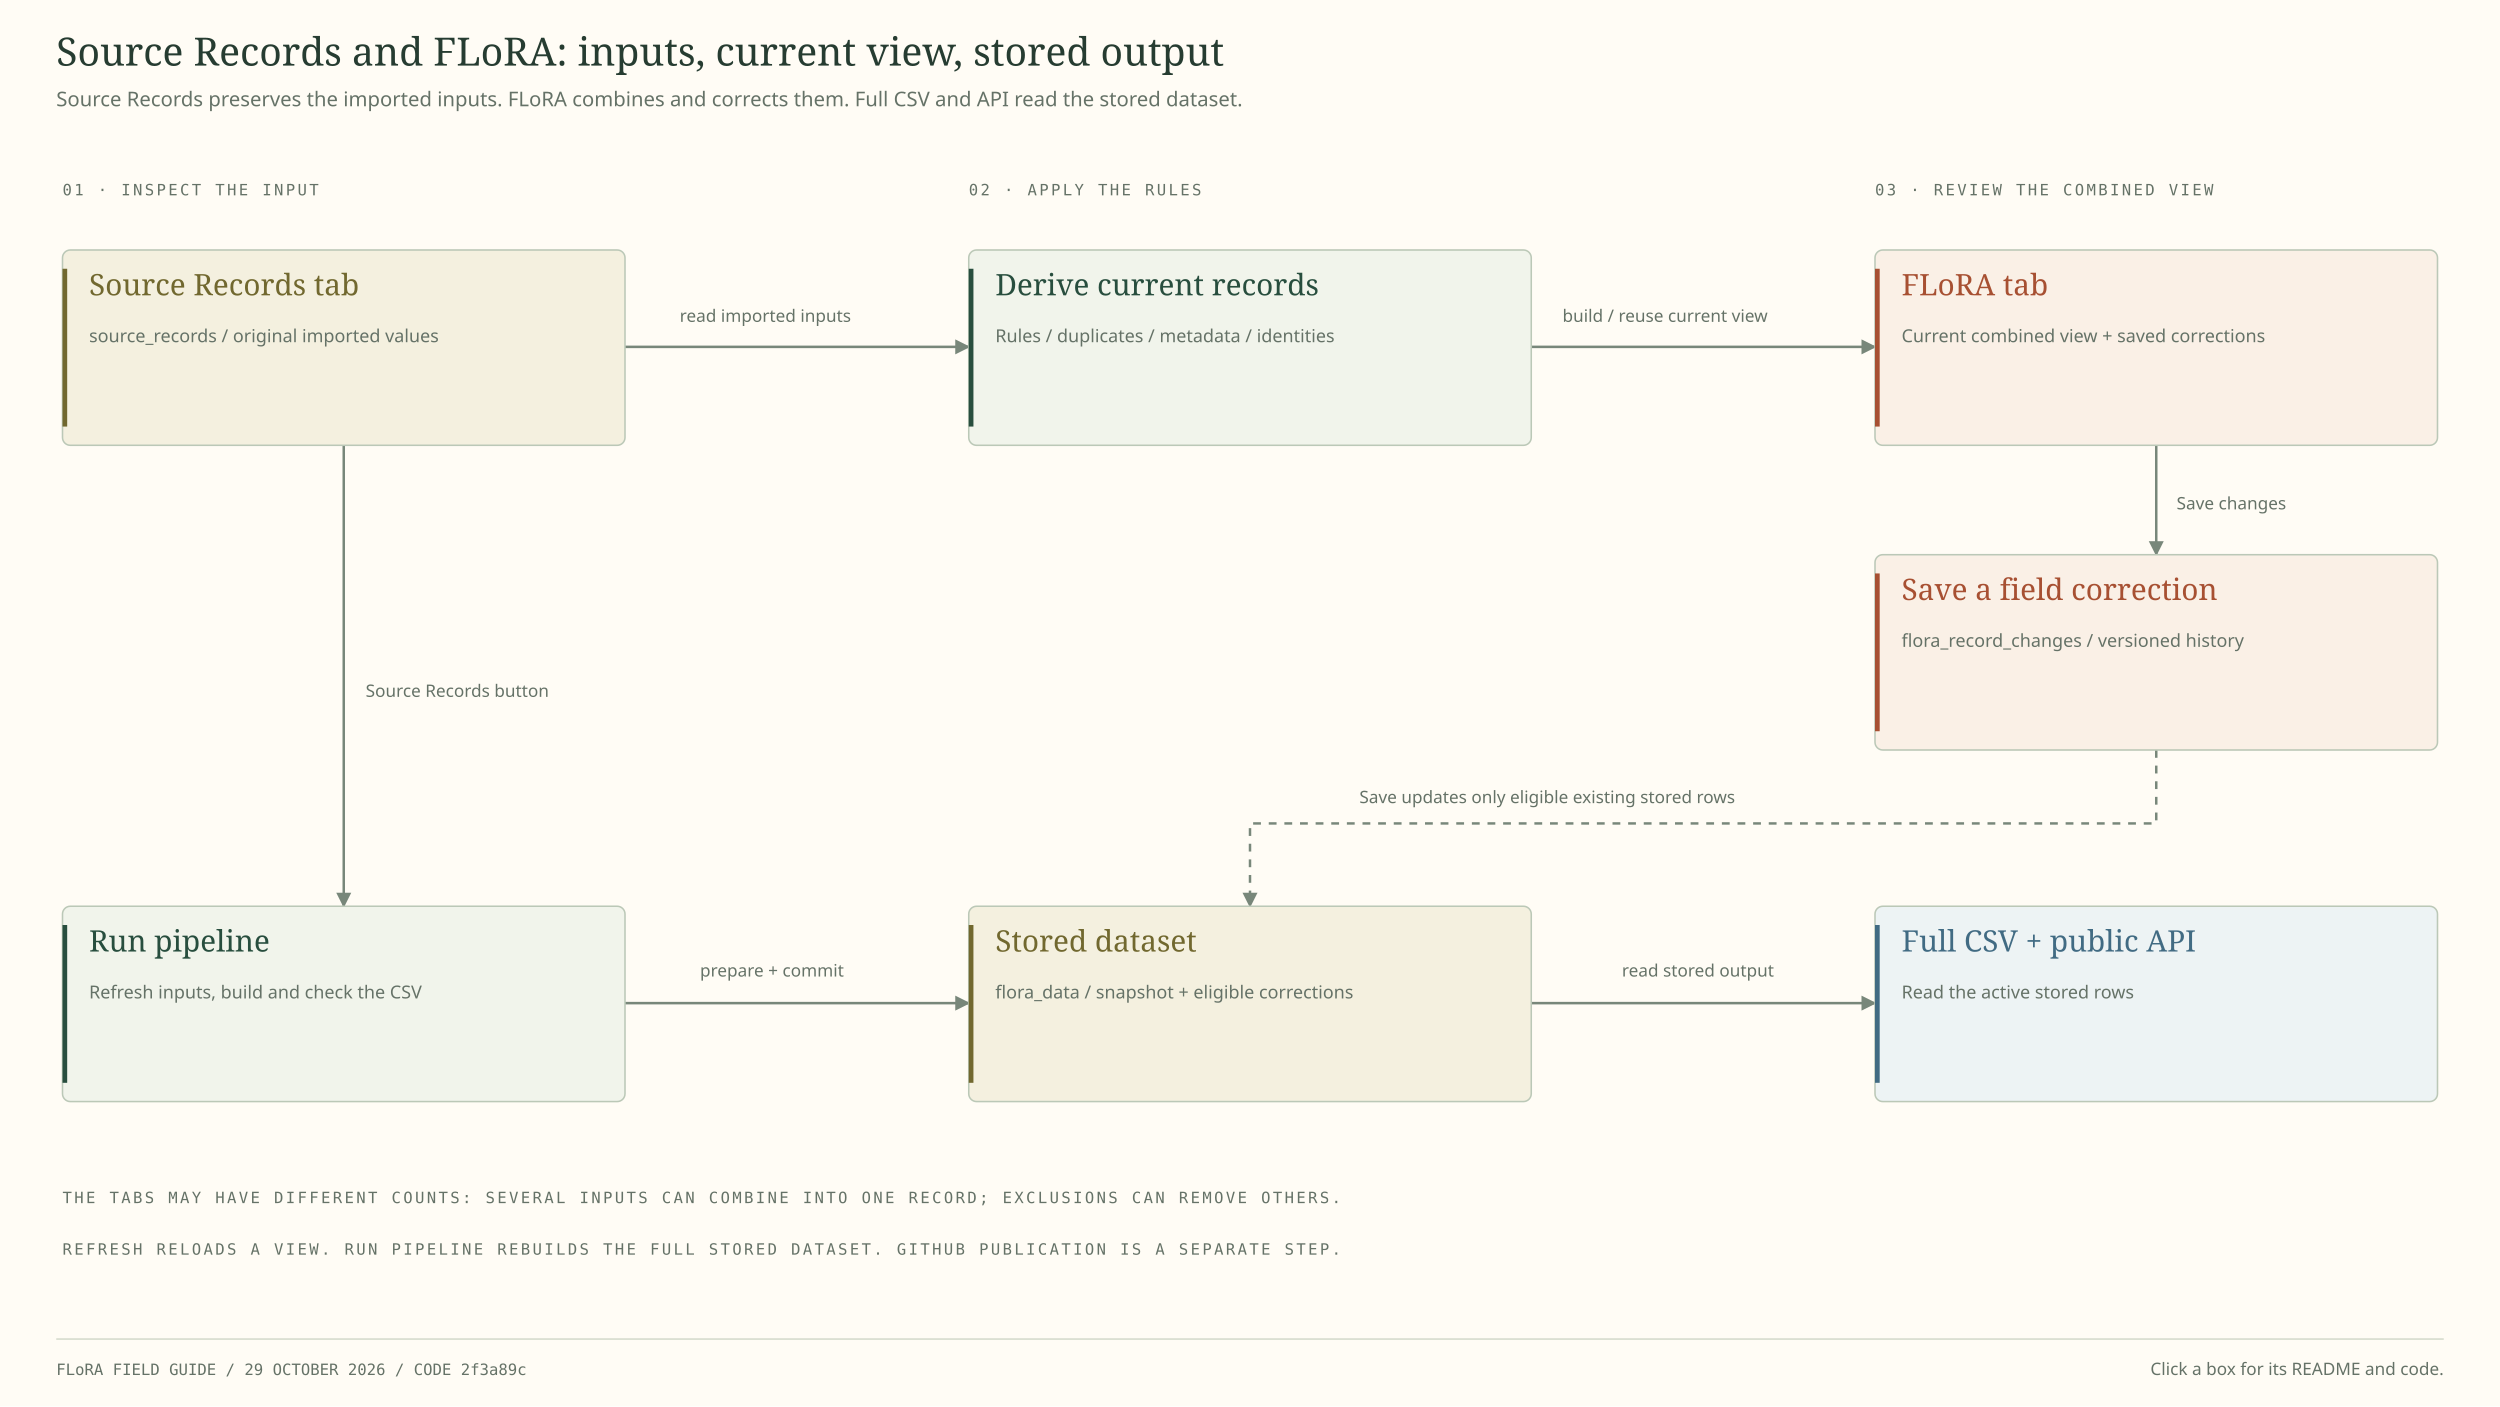
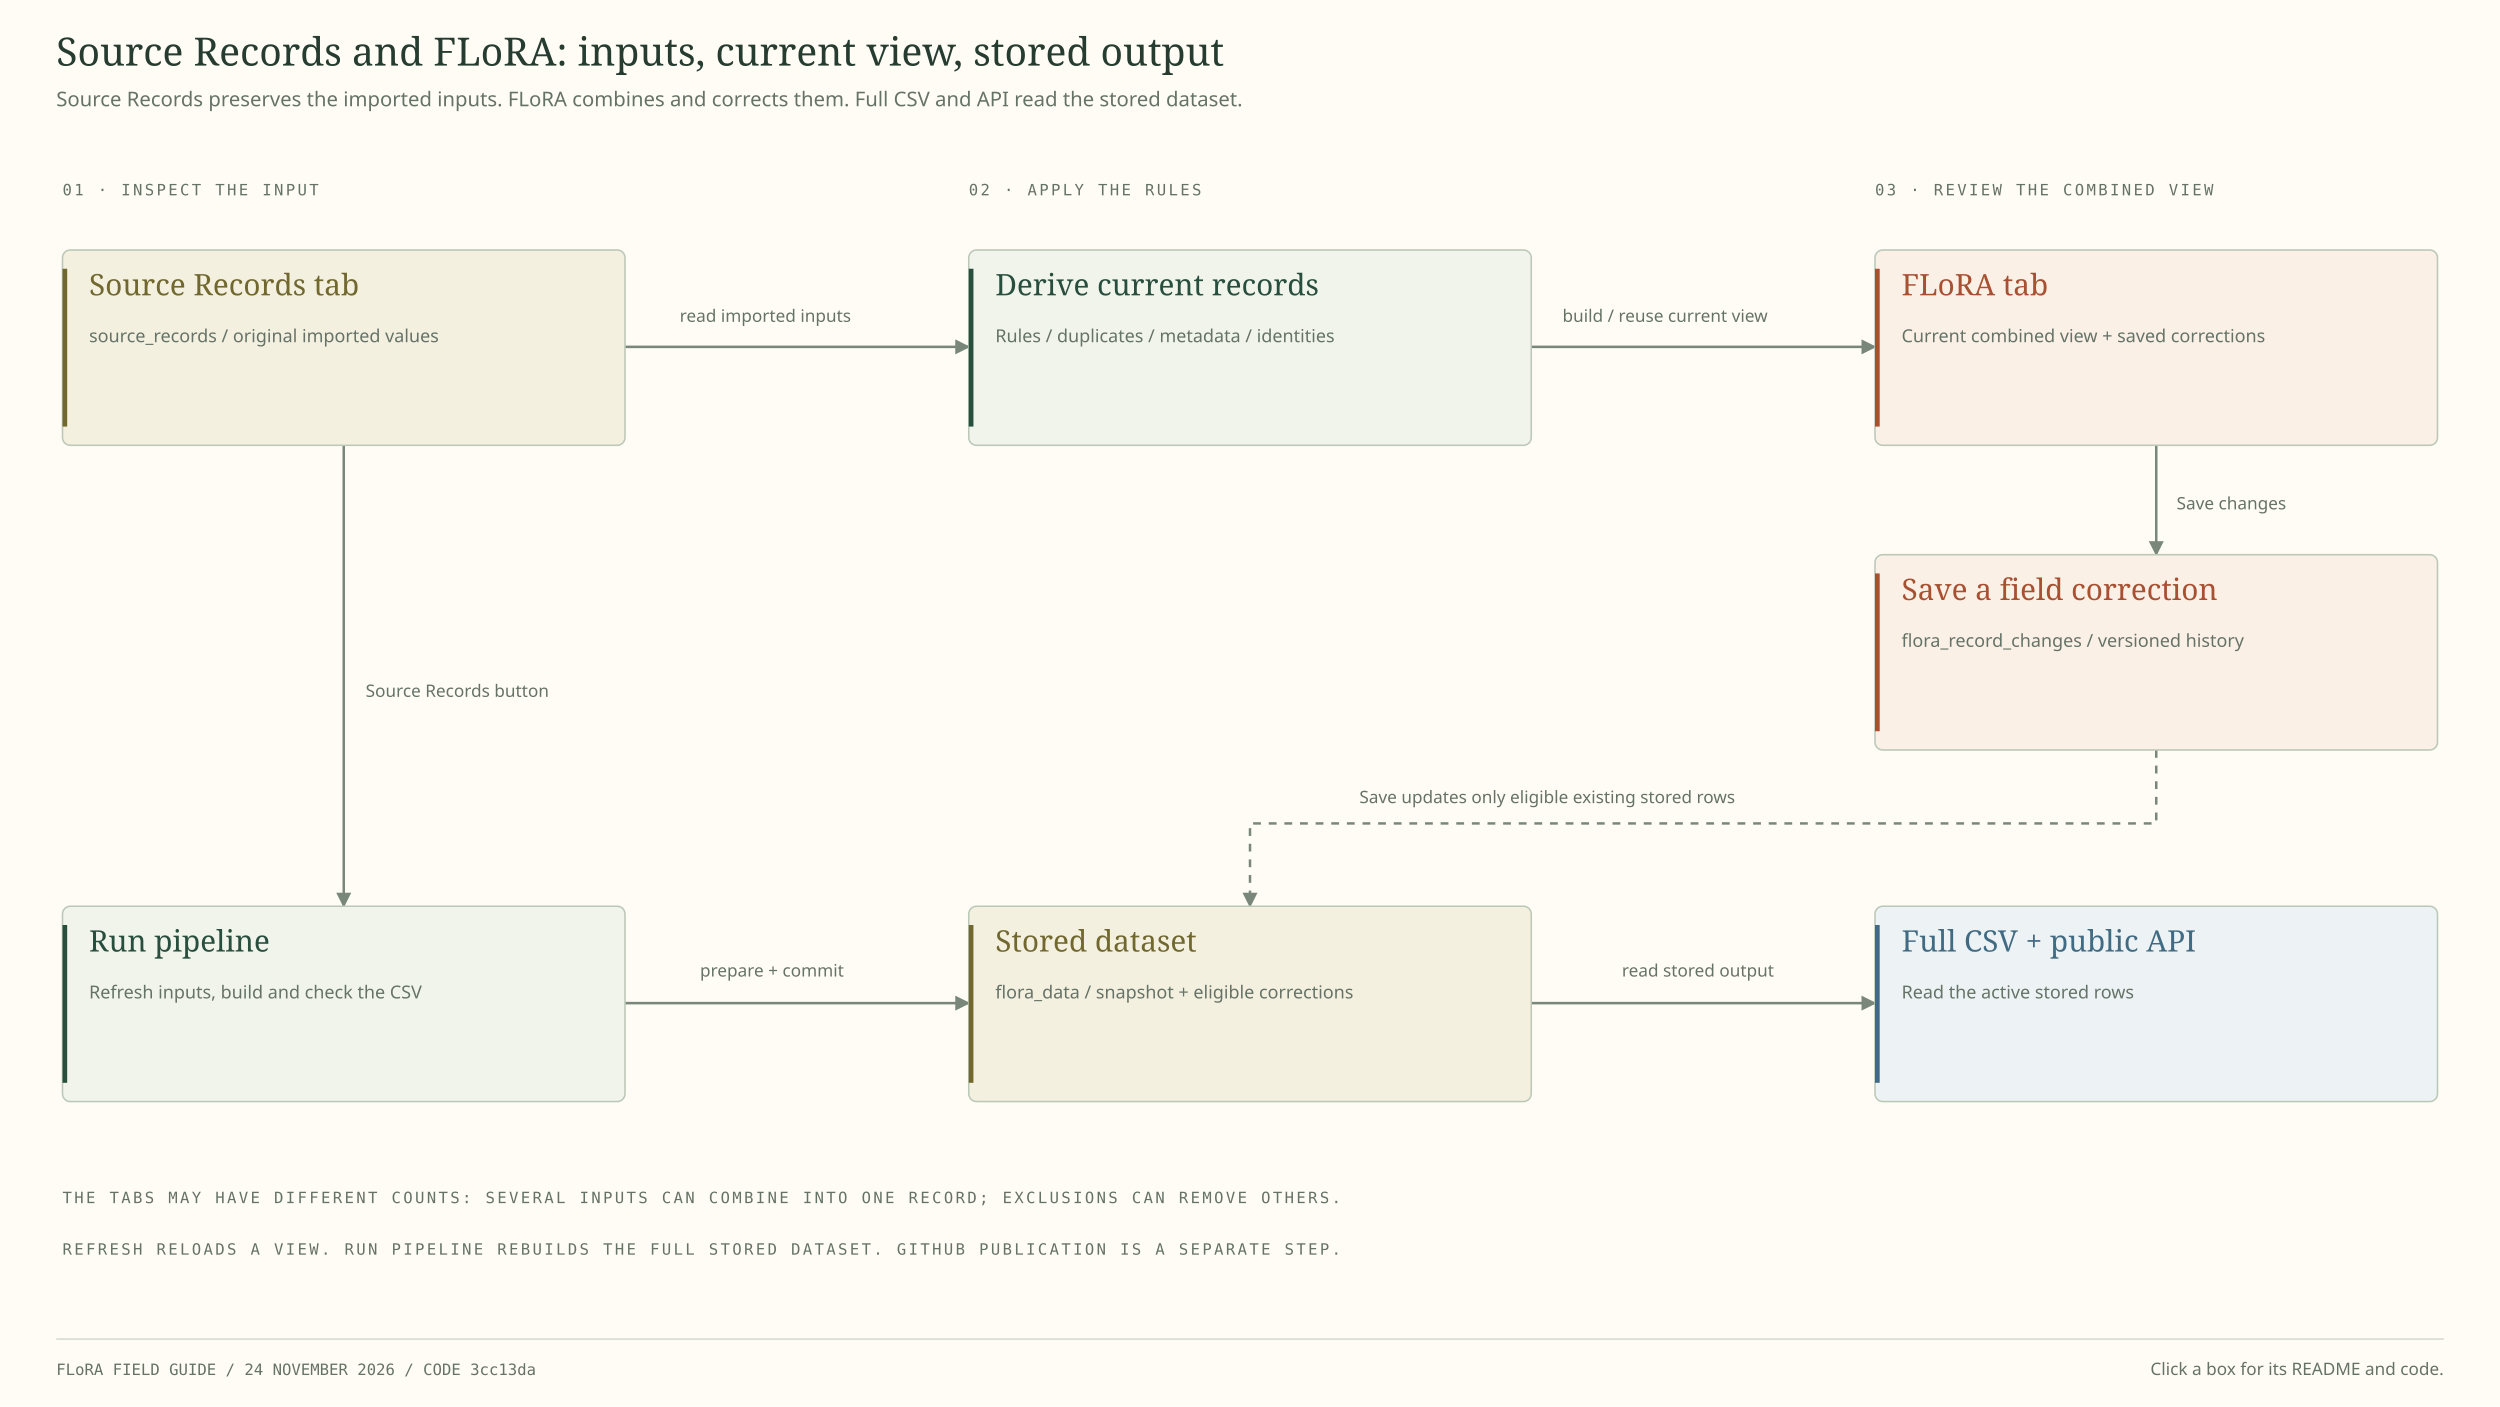
<svg xmlns="http://www.w3.org/2000/svg" viewBox="0 0 1600 900" role="img" aria-labelledby="comparison-title comparison-desc">
  <defs>
    <marker id="comparison-arrow" viewBox="0 0 10 10" refX="9" refY="5" markerWidth="6" markerHeight="6" orient="auto-start-reverse">
      <path d="M 0 0 L 10 5 L 0 10 z" fill="#78877a" />
    </marker>
  </defs>
  <rect width="1600" height="900" fill="#fffcf5" />
  <text x="36" y="42" font-family="Georgia,serif" font-size="25" fill="#263c31">Source Records and FLoRA: inputs, current view, stored output</text>
  <text x="36" y="68" font-family="Segoe UI,sans-serif" font-size="13" fill="#657267">Source Records preserves the imported inputs. FLoRA combines and corrects them. Full CSV and API read the stored dataset.</text>
  <text x="40" y="125" font-family="Consolas,monospace" font-size="10" letter-spacing="1.5" fill="#657267">01 · INSPECT THE INPUT</text>
  <text x="620" y="125" font-family="Consolas,monospace" font-size="10" letter-spacing="1.5" fill="#657267">02 · APPLY THE RULES</text>
  <text x="1200" y="125" font-family="Consolas,monospace" font-size="10" letter-spacing="1.5" fill="#657267">03 · REVIEW THE COMBINED VIEW</text>
  <text x="40" y="770" font-family="Consolas,monospace" font-size="10" letter-spacing="1.5" fill="#657267">THE TABS MAY HAVE DIFFERENT COUNTS: SEVERAL INPUTS CAN COMBINE INTO ONE RECORD; EXCLUSIONS CAN REMOVE OTHERS.</text>
  <text x="40" y="803" font-family="Consolas,monospace" font-size="10" letter-spacing="1.5" fill="#657267">REFRESH RELOADS A VIEW. RUN PIPELINE REBUILDS THE FULL STORED DATASET. GITHUB PUBLICATION IS A SEPARATE STEP.</text>
  <polyline points="400,222 620,222" fill="none" stroke="#78877a" stroke-width="1.6" stroke-linejoin="round" marker-end="url(#comparison-arrow)" />
  <text x="435" y="206" font-family="Segoe UI,sans-serif" font-size="11" fill="#657267" paint-order="stroke" stroke="#fffcf5" stroke-width="5">read imported inputs</text>
  <polyline points="980,222 1200,222" fill="none" stroke="#78877a" stroke-width="1.6" stroke-linejoin="round" marker-end="url(#comparison-arrow)" />
  <text x="1000" y="206" font-family="Segoe UI,sans-serif" font-size="11" fill="#657267" paint-order="stroke" stroke="#fffcf5" stroke-width="5">build / reuse current view</text>
  <polyline points="1380,285 1380,355" fill="none" stroke="#78877a" stroke-width="1.6" stroke-linejoin="round" marker-end="url(#comparison-arrow)" />
  <text x="1393" y="326" font-family="Segoe UI,sans-serif" font-size="11" fill="#657267" paint-order="stroke" stroke="#fffcf5" stroke-width="5">Save changes</text>
  <polyline points="220,285 220,580" fill="none" stroke="#78877a" stroke-width="1.6" stroke-linejoin="round" marker-end="url(#comparison-arrow)" />
  <text x="234" y="446" font-family="Segoe UI,sans-serif" font-size="11" fill="#657267" paint-order="stroke" stroke="#fffcf5" stroke-width="5">Source Records button</text>
  <polyline points="400,642 620,642" fill="none" stroke="#78877a" stroke-width="1.6" stroke-linejoin="round" marker-end="url(#comparison-arrow)" />
  <text x="448" y="625" font-family="Segoe UI,sans-serif" font-size="11" fill="#657267" paint-order="stroke" stroke="#fffcf5" stroke-width="5">prepare + commit</text>
  <polyline points="980,642 1200,642" fill="none" stroke="#78877a" stroke-width="1.6" stroke-linejoin="round" marker-end="url(#comparison-arrow)" />
  <text x="1038" y="625" font-family="Segoe UI,sans-serif" font-size="11" fill="#657267" paint-order="stroke" stroke="#fffcf5" stroke-width="5">read stored output</text>
  <polyline points="1380,480 1380,527 800,527 800,580" fill="none" stroke="#78877a" stroke-width="1.6" stroke-linejoin="round" marker-end="url(#comparison-arrow)" stroke-dasharray="5 5" />
  <text x="870" y="514" font-family="Segoe UI,sans-serif" font-size="11" fill="#657267" paint-order="stroke" stroke="#fffcf5" stroke-width="5">Save updates only eligible existing stored rows</text>
  <a href="../index.html#view=comparison&amp;node=admin-sources" data-node="admin-sources" aria-label="Source Records tab: open README">
    <rect x="40" y="160" width="360" height="125" rx="5" fill="#f4f0df" stroke="#bbc8b7" />
    <rect x="40" y="172" width="3" height="101" fill="#71682f" />
    <text x="57" y="189" font-family="Georgia,serif" font-size="19" fill="#71682f">Source Records tab</text>
    <text x="57" y="219" font-family="Segoe UI,sans-serif" font-size="11.5" fill="#657267">source_records / original imported values</text>
  </a>
  <a href="../index.html#view=comparison&amp;node=process-transform" data-node="process-transform" aria-label="Derive current records: open README">
    <rect x="620" y="160" width="360" height="125" rx="5" fill="#f1f4eb" stroke="#bbc8b7" />
    <rect x="620" y="172" width="3" height="101" fill="#284e3e" />
    <text x="637" y="189" font-family="Georgia,serif" font-size="19" fill="#284e3e">Derive current records</text>
    <text x="637" y="219" font-family="Segoe UI,sans-serif" font-size="11.5" fill="#657267">Rules / duplicates / metadata / identities</text>
  </a>
  <a href="../index.html#view=comparison&amp;node=admin-flora" data-node="admin-flora" aria-label="FLoRA tab: open README">
    <rect x="1200" y="160" width="360" height="125" rx="5" fill="#faf0e6" stroke="#bbc8b7" />
    <rect x="1200" y="172" width="3" height="101" fill="#a75032" />
    <text x="1217" y="189" font-family="Georgia,serif" font-size="19" fill="#a75032">FLoRA tab</text>
    <text x="1217" y="219" font-family="Segoe UI,sans-serif" font-size="11.5" fill="#657267">Current combined view + saved corrections</text>
  </a>
  <a href="../index.html#view=comparison&amp;node=process-save" data-node="process-save" aria-label="Save a field correction: open README">
    <rect x="1200" y="355" width="360" height="125" rx="5" fill="#faf0e6" stroke="#bbc8b7" />
    <rect x="1200" y="367" width="3" height="101" fill="#a75032" />
    <text x="1217" y="384" font-family="Georgia,serif" font-size="19" fill="#a75032">Save a field correction</text>
    <text x="1217" y="414" font-family="Segoe UI,sans-serif" font-size="11.5" fill="#657267">flora_record_changes / versioned history</text>
  </a>
  <a href="../index.html#view=comparison&amp;node=process-queue" data-node="process-queue" aria-label="Run pipeline: open README">
    <rect x="40" y="580" width="360" height="125" rx="5" fill="#f1f4eb" stroke="#bbc8b7" />
    <rect x="40" y="592" width="3" height="101" fill="#284e3e" />
    <text x="57" y="609" font-family="Georgia,serif" font-size="19" fill="#284e3e">Run pipeline</text>
    <text x="57" y="639" font-family="Segoe UI,sans-serif" font-size="11.5" fill="#657267">Refresh inputs, build and check the CSV</text>
  </a>
  <a href="../index.html#view=comparison&amp;node=storage-dataset" data-node="storage-dataset" aria-label="Stored dataset: open README">
    <rect x="620" y="580" width="360" height="125" rx="5" fill="#f4f0df" stroke="#bbc8b7" />
    <rect x="620" y="592" width="3" height="101" fill="#71682f" />
    <text x="637" y="609" font-family="Georgia,serif" font-size="19" fill="#71682f">Stored dataset</text>
    <text x="637" y="639" font-family="Segoe UI,sans-serif" font-size="11.5" fill="#657267">flora_data / snapshot + eligible corrections</text>
  </a>
  <a href="../index.html#view=comparison&amp;node=output-downloads" data-node="output-downloads" aria-label="Full CSV + public API: open README">
    <rect x="1200" y="580" width="360" height="125" rx="5" fill="#edf3f4" stroke="#bbc8b7" />
    <rect x="1200" y="592" width="3" height="101" fill="#416b83" />
    <text x="1217" y="609" font-family="Georgia,serif" font-size="19" fill="#416b83">Full CSV + public API</text>
    <text x="1217" y="639" font-family="Segoe UI,sans-serif" font-size="11.5" fill="#657267">Read the active stored rows</text>
  </a>
  <line x1="36" y1="857" x2="1564" y2="857" stroke="#d4dacc" />
-   <text x="36" y="880" font-family="Consolas,monospace" font-size="10" fill="#657267">FLoRA FIELD GUIDE  /  29 OCTOBER 2026  /  CODE 2f3a89c</text>
+   <text x="36" y="880" font-family="Consolas,monospace" font-size="10" fill="#657267">FLoRA FIELD GUIDE  /  24 NOVEMBER 2026  /  CODE 3cc13da</text>
  <text x="1564" y="880" text-anchor="end" font-family="Segoe UI,sans-serif" font-size="11" fill="#657267">Click a box for its README and code.</text>
</svg>
